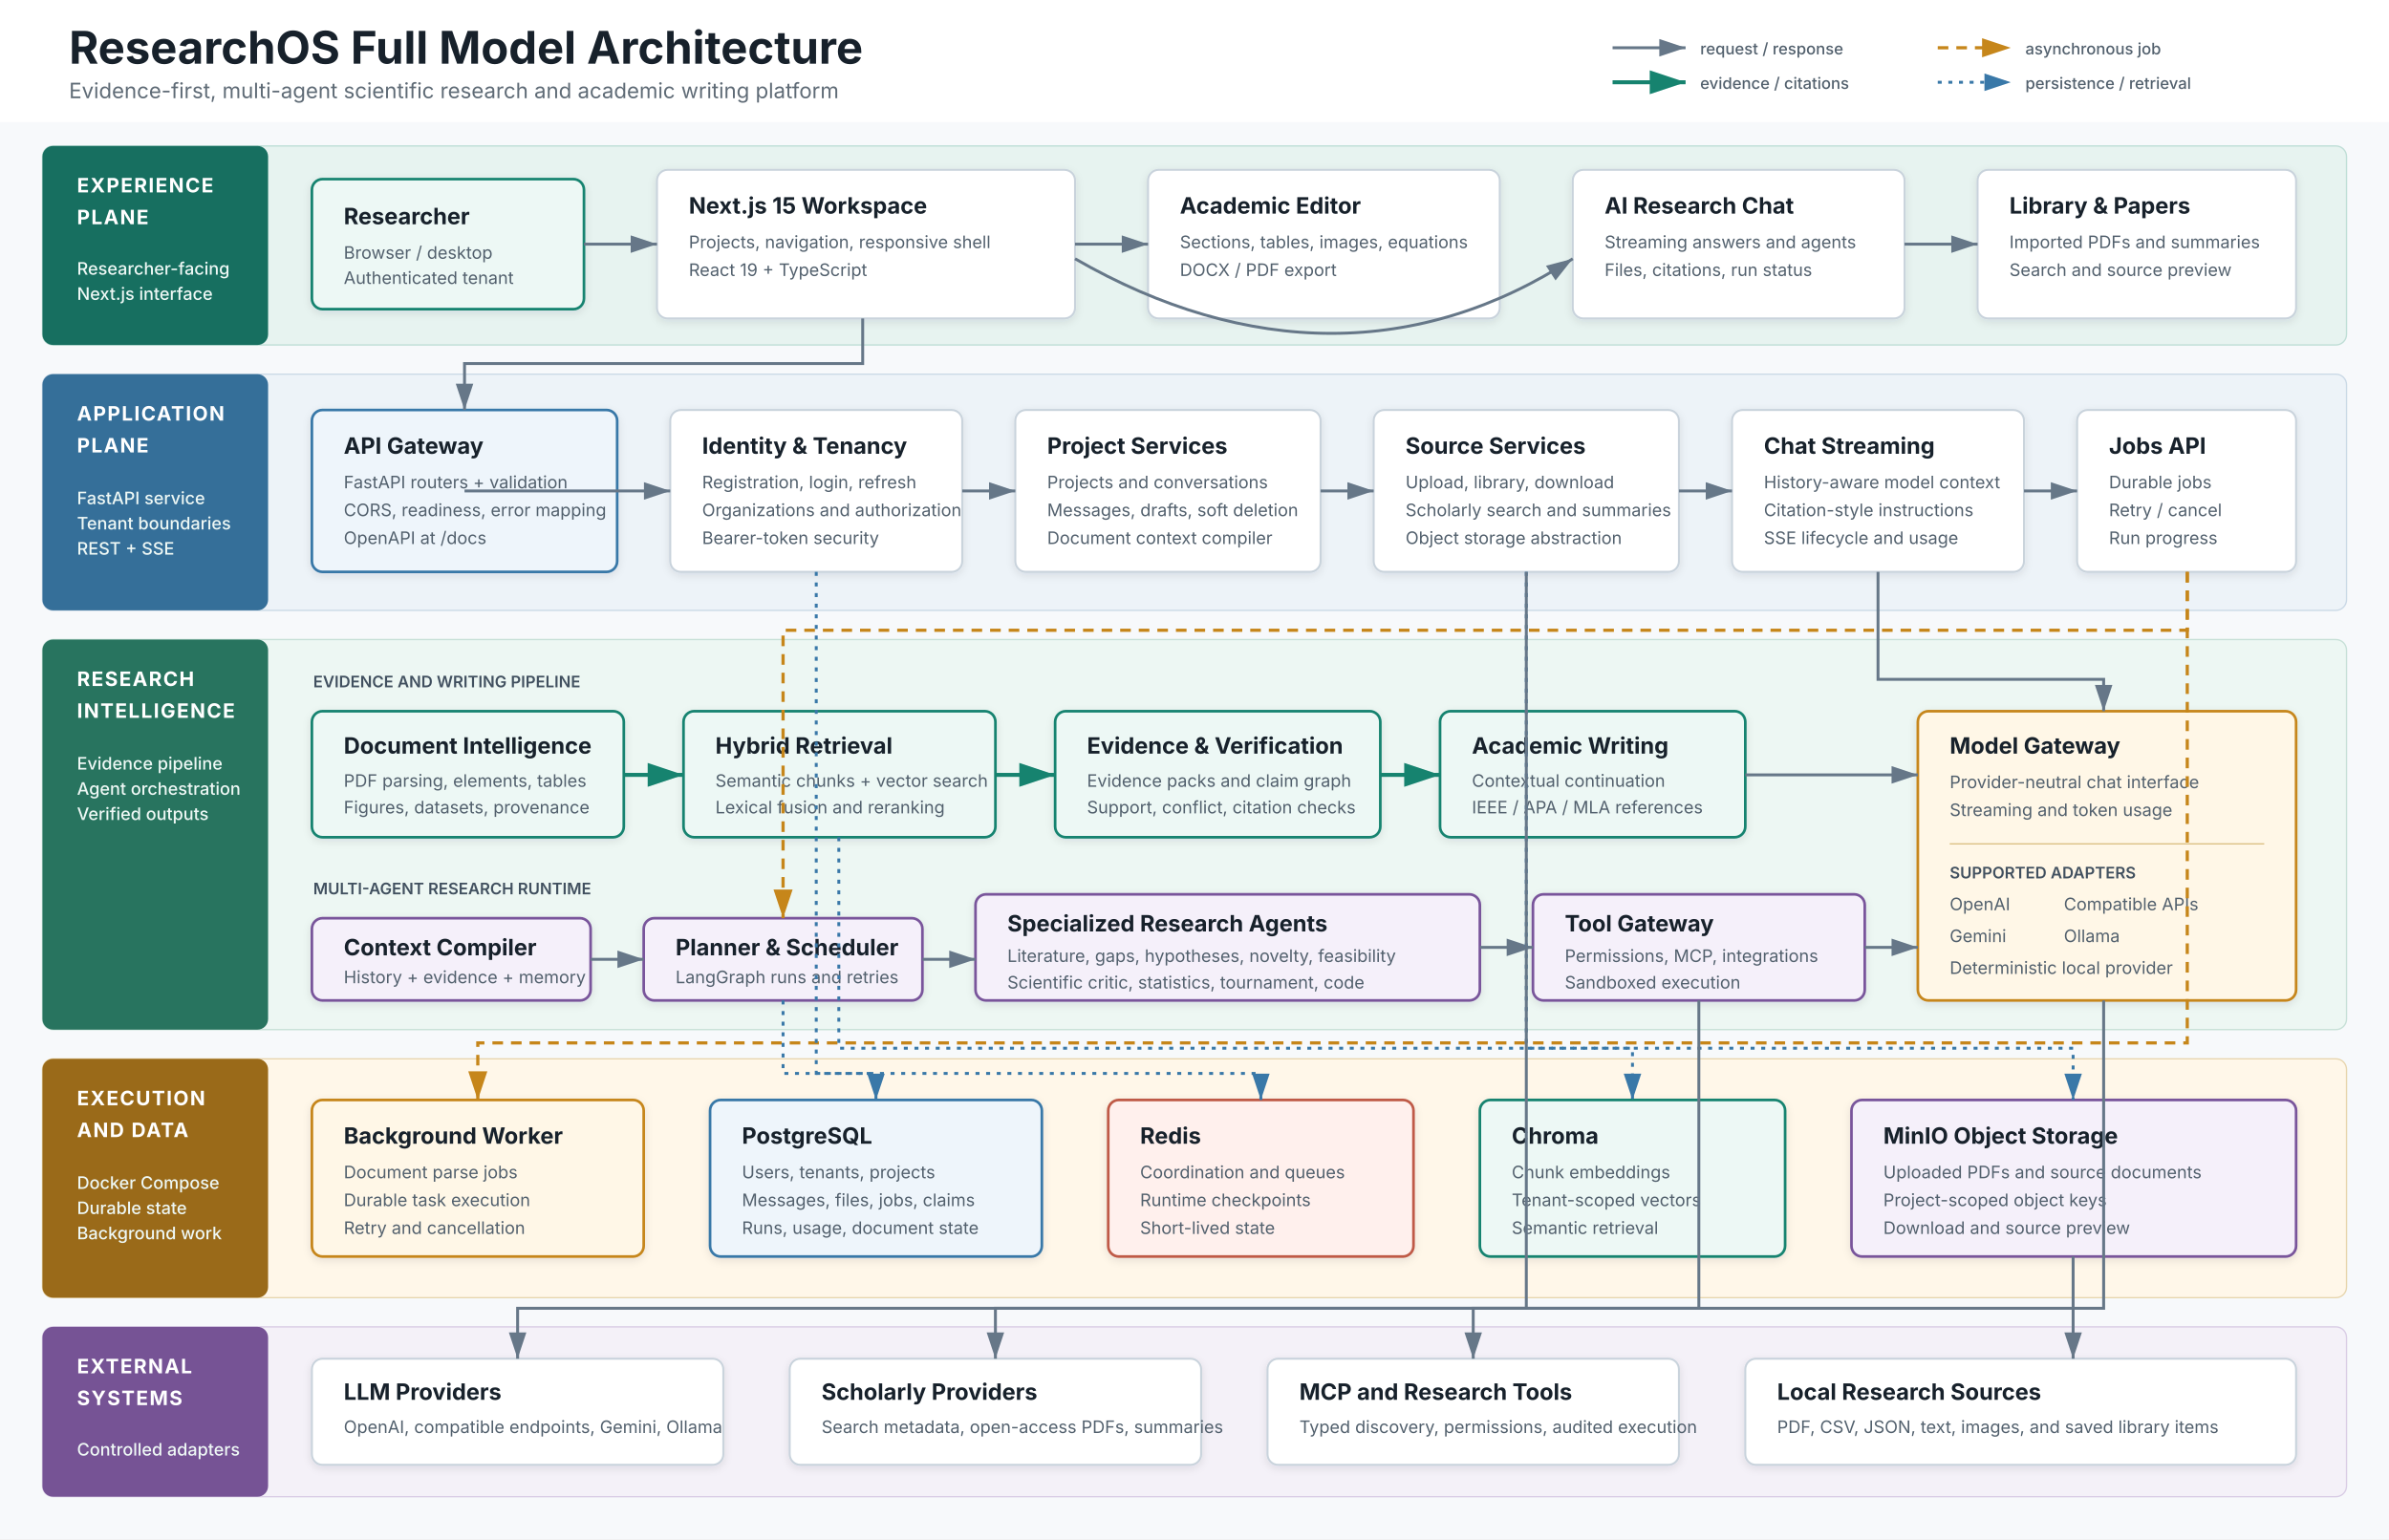
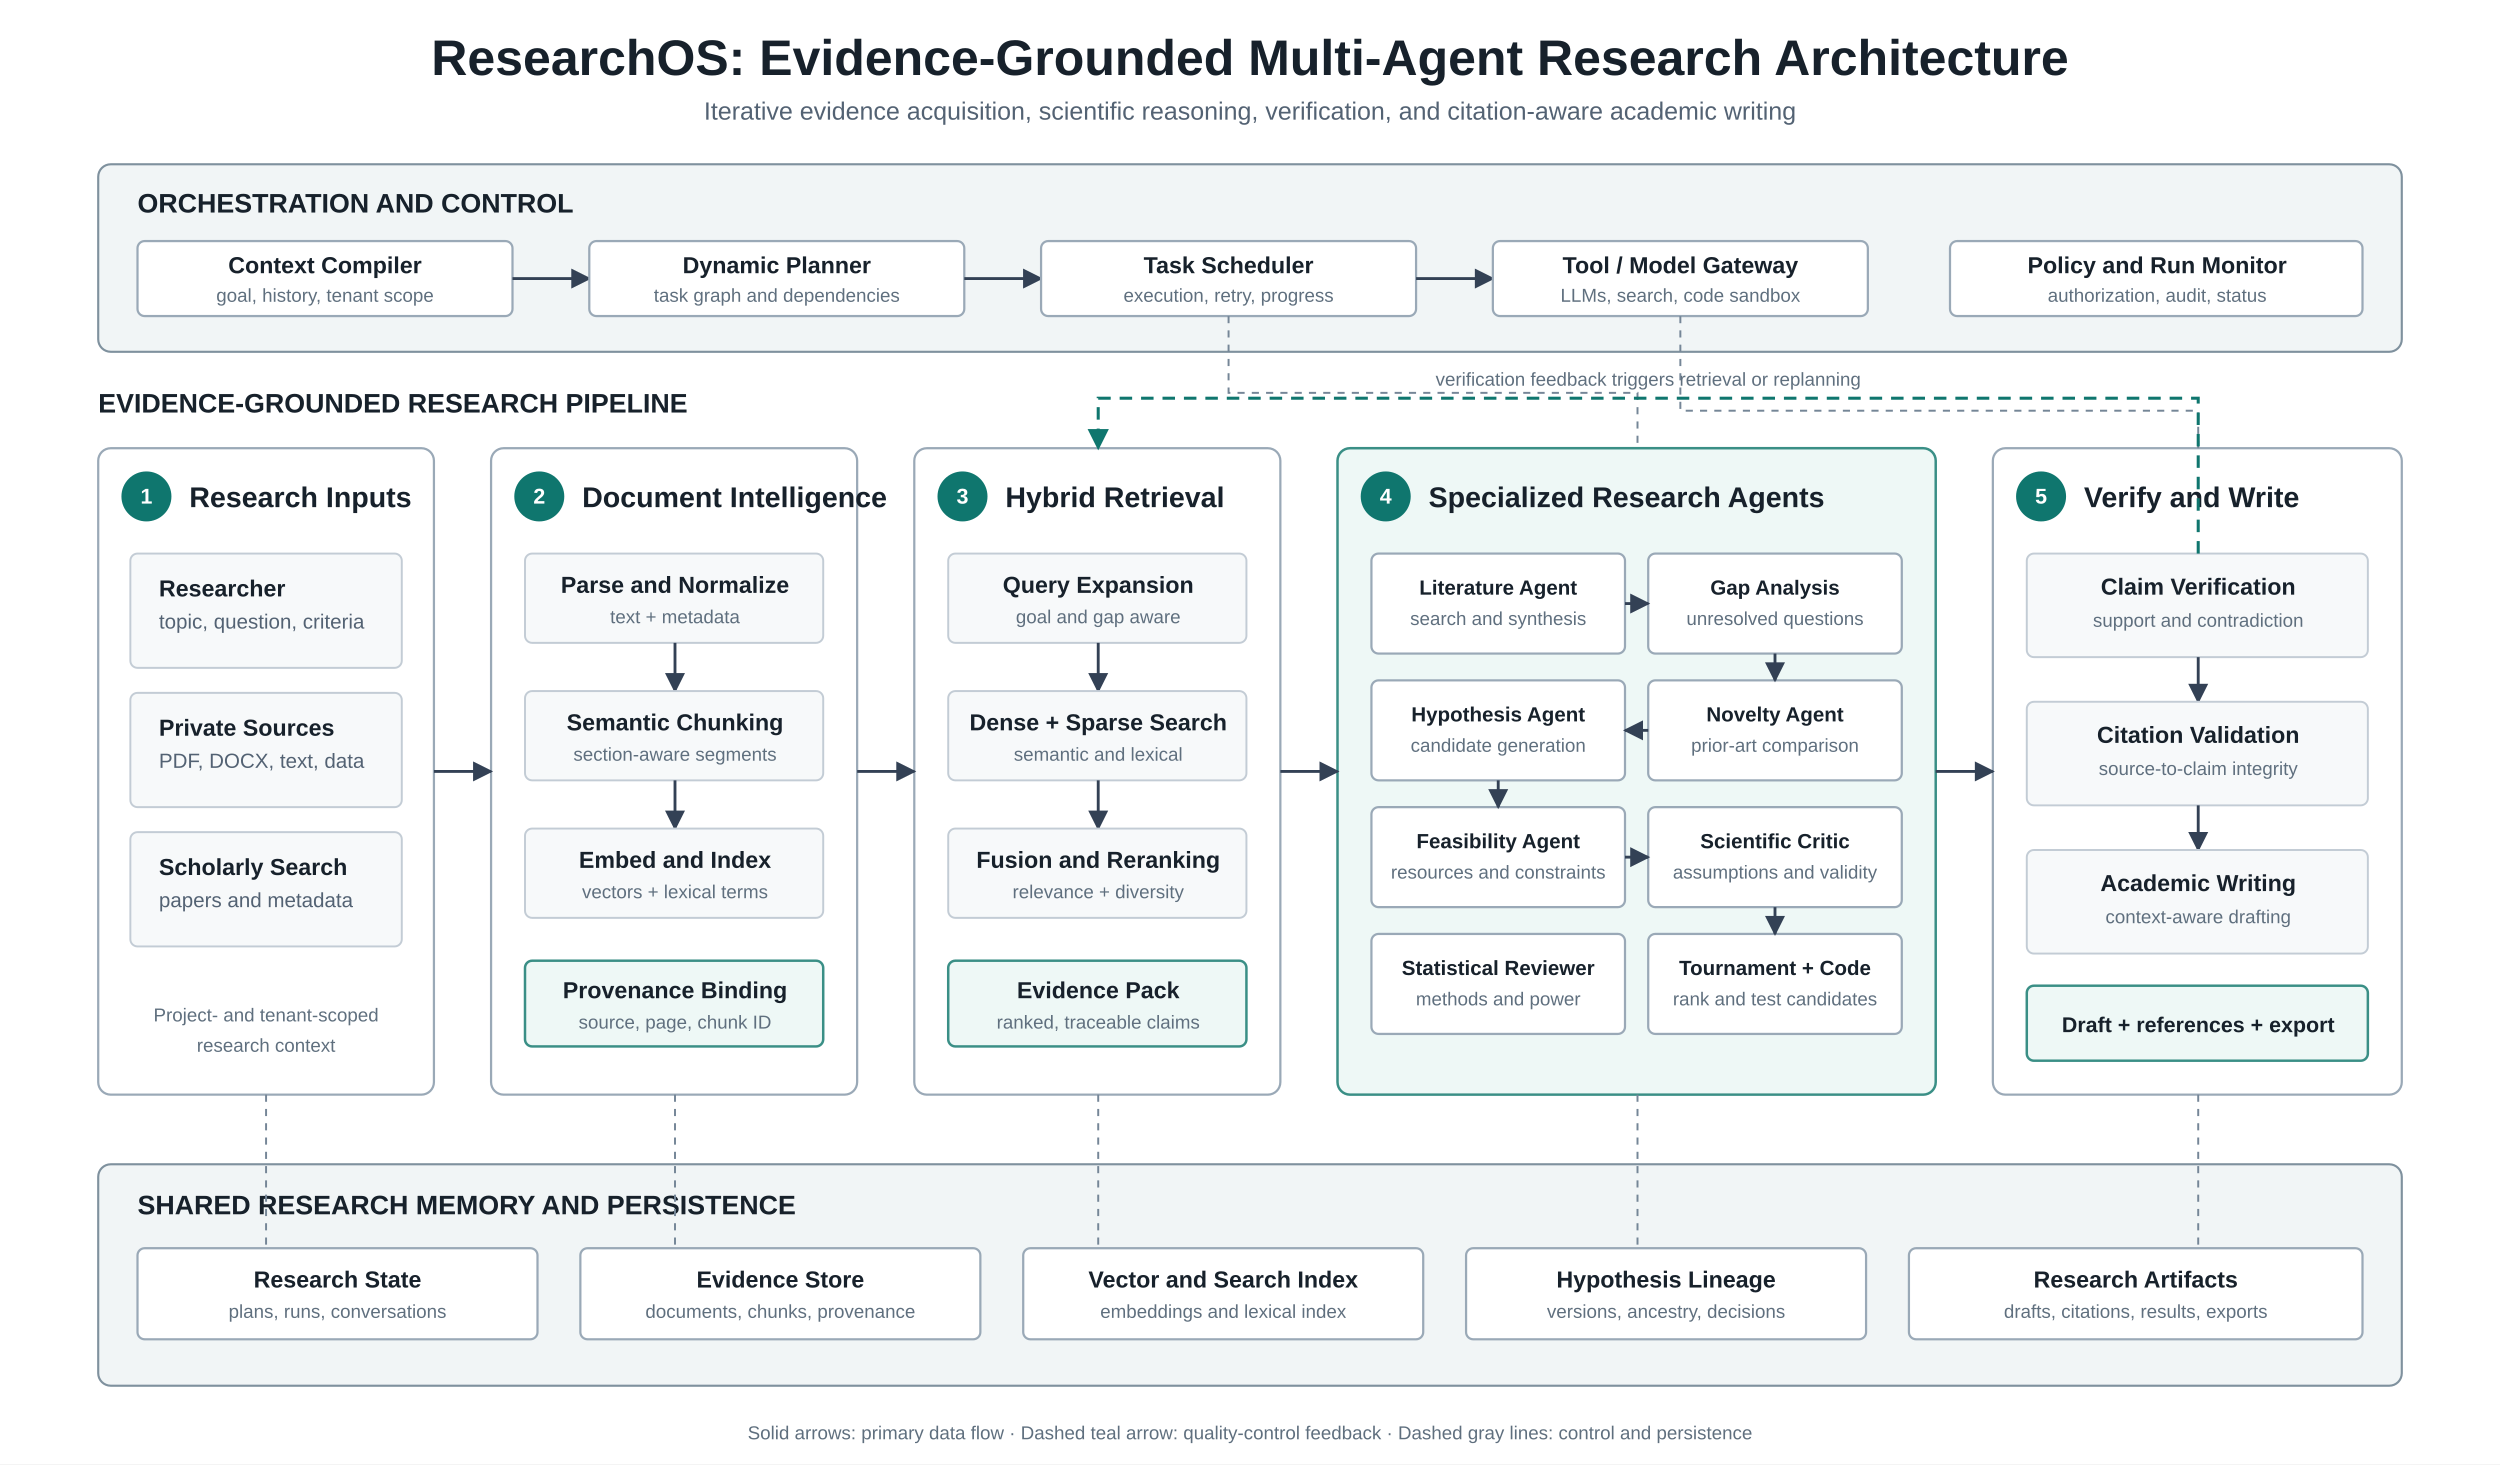
- <svg xmlns="http://www.w3.org/2000/svg" width="1800" height="1160" viewBox="0 0 1800 1160" role="img" aria-labelledby="title desc">
+ <svg xmlns="http://www.w3.org/2000/svg" width="1400" height="820" viewBox="0 0 1400 820" role="img" aria-labelledby="title desc">
  <defs>
+     <marker id="arrow" viewBox="0 0 10 10" refX="9" refY="5" markerWidth="7" markerHeight="7" orient="auto-start-reverse">
+       <path d="M0 0L10 5L0 10z" fill="#334155" />
+     </marker>
+     <marker id="arrow-teal" viewBox="0 0 10 10" refX="9" refY="5" markerWidth="7" markerHeight="7" orient="auto-start-reverse">
+       <path d="M0 0L10 5L0 10z" fill="#0f766e" />
+     </marker>
    <style>
-       .title { font: 700 34px Inter, "Segoe UI", Arial, sans-serif; fill: #17212b; }
-       .subtitle { font: 400 16px Inter, "Segoe UI", Arial, sans-serif; fill: #5f6b76; }
-       .band-title { font: 700 15px Inter, "Segoe UI", Arial, sans-serif; fill: #ffffff; letter-spacing: 1px; }
-       .band-copy { font: 500 13px Inter, "Segoe UI", Arial, sans-serif; fill: #eef8f5; }
-       .node-title { font: 700 17px Inter, "Segoe UI", Arial, sans-serif; fill: #17212b; }
-       .node-copy { font: 400 13px Inter, "Segoe UI", Arial, sans-serif; fill: #52606d; }
-       .node-small { font: 600 12px Inter, "Segoe UI", Arial, sans-serif; fill: #41505f; }
-       .legend { font: 500 12px Inter, "Segoe UI", Arial, sans-serif; fill: #52606d; }
-       .node { fill: #ffffff; stroke: #c9d3dc; stroke-width: 1.5; rx: 8; }
-       .node-teal { fill: #edf8f5; stroke: #16836f; stroke-width: 2; rx: 8; }
-       .node-blue { fill: #eef5fb; stroke: #3978a8; stroke-width: 2; rx: 8; }
-       .node-amber { fill: #fff7e7; stroke: #c6861a; stroke-width: 2; rx: 8; }
-       .node-coral { fill: #fff0ed; stroke: #bf5a47; stroke-width: 2; rx: 8; }
-       .node-violet { fill: #f5f0fa; stroke: #79559b; stroke-width: 2; rx: 8; }
-       .arrow { fill: none; stroke: #667788; stroke-width: 2.2; marker-end: url(#arrow); }
-       .evidence { fill: none; stroke: #16836f; stroke-width: 3; marker-end: url(#arrow-teal); }
-       .async { fill: none; stroke: #c6861a; stroke-width: 2.4; stroke-dasharray: 8 6; marker-end: url(#arrow-amber); }
-       .persist { fill: none; stroke: #3978a8; stroke-width: 2.2; stroke-dasharray: 3 5; marker-end: url(#arrow-blue); }
+       .title{font:700 28px Arial,Helvetica,sans-serif;fill:#17212b}.subtitle{font:400 14px Arial,Helvetica,sans-serif;fill:#536273}
+       .band-title{font:700 15px Arial,Helvetica,sans-serif;fill:#17212b}.stage-no{font:700 12px Arial,Helvetica,sans-serif;fill:#fff}
+       .stage-title{font:700 16px Arial,Helvetica,sans-serif;fill:#17212b}.node-title{font:700 13px Arial,Helvetica,sans-serif;fill:#17212b}
+       .node-copy{font:400 11.5px Arial,Helvetica,sans-serif;fill:#536273}.tiny{font:400 10.5px Arial,Helvetica,sans-serif;fill:#5f6f7e}
+       .agent{font:600 11.5px Arial,Helvetica,sans-serif;fill:#17212b}.output{font:600 12px Arial,Helvetica,sans-serif;fill:#17212b}
+       .box{fill:#fff;stroke:#9aa9b7;stroke-width:1.25}.soft{fill:#f7f9fa;stroke:#c3ccd5;stroke-width:1.1}
+       .teal{fill:#eef8f6;stroke:#3a8f86;stroke-width:1.4}.control{fill:#f1f5f6;stroke:#7f919e;stroke-width:1.2}
+       .arrow{fill:none;stroke:#334155;stroke-width:1.6;marker-end:url(#arrow)}.feedback{fill:none;stroke:#0f766e;stroke-width:1.7;stroke-dasharray:7 5;marker-end:url(#arrow-teal)}
+       .memory-link{fill:none;stroke:#758697;stroke-width:1.1;stroke-dasharray:4 4}
    </style>
-     <marker id="arrow" markerWidth="10" markerHeight="10" refX="9" refY="3" orient="auto" markerUnits="strokeWidth">
-       <path d="M0,0 L0,6 L9,3 z" fill="#667788" />
-     </marker>
-     <marker id="arrow-teal" markerWidth="10" markerHeight="10" refX="9" refY="3" orient="auto" markerUnits="strokeWidth">
-       <path d="M0,0 L0,6 L9,3 z" fill="#16836f" />
-     </marker>
-     <marker id="arrow-amber" markerWidth="10" markerHeight="10" refX="9" refY="3" orient="auto" markerUnits="strokeWidth">
-       <path d="M0,0 L0,6 L9,3 z" fill="#c6861a" />
-     </marker>
-     <marker id="arrow-blue" markerWidth="10" markerHeight="10" refX="9" refY="3" orient="auto" markerUnits="strokeWidth">
-       <path d="M0,0 L0,6 L9,3 z" fill="#3978a8" />
-     </marker>
-     <filter id="shadow" x="-10%" y="-10%" width="120%" height="130%">
-       <feDropShadow dx="0" dy="2" stdDeviation="3" flood-color="#17212b" flood-opacity="0.10" />
-     </filter>
  </defs>
-   <rect width="1800" height="1160" fill="#f7f9fb" />
-   <rect x="0" y="0" width="1800" height="92" fill="#ffffff" />
-   <text x="52" y="48" class="title">ResearchOS Full Model Architecture</text>
-   <text x="52" y="74" class="subtitle">Evidence-first, multi-agent scientific research and academic writing platform</text>
-   <g transform="translate(1215 28)">
-     <line x1="0" y1="8" x2="55" y2="8" class="arrow" />
-     <text x="66" y="13" class="legend">request / response</text>
-     <line x1="0" y1="34" x2="55" y2="34" class="evidence" />
-     <text x="66" y="39" class="legend">evidence / citations</text>
-     <line x1="245" y1="8" x2="300" y2="8" class="async" />
-     <text x="311" y="13" class="legend">asynchronous job</text>
-     <line x1="245" y1="34" x2="300" y2="34" class="persist" />
-     <text x="311" y="39" class="legend">persistence / retrieval</text>
-   </g>
-   <rect x="32" y="110" width="1736" height="150" fill="#e7f3f0" stroke="#bfded6" rx="8" />
-   <rect x="32" y="110" width="170" height="150" fill="#176f60" rx="8" />
-   <text x="58" y="145" class="band-title">EXPERIENCE</text>
-   <text x="58" y="169" class="band-title">PLANE</text>
-   <text x="58" y="207" class="band-copy">Researcher-facing</text>
-   <text x="58" y="226" class="band-copy">Next.js interface</text>
-   <g filter="url(#shadow)">
-     <rect x="235" y="135" width="205" height="98" class="node-teal" />
-   </g>
-   <text x="259" y="169" class="node-title">Researcher</text>
-   <text x="259" y="195" class="node-copy">Browser / desktop</text>
-   <text x="259" y="214" class="node-copy">Authenticated tenant</text>
-   <g filter="url(#shadow)">
-     <rect x="495" y="128" width="315" height="112" class="node" />
-   </g>
-   <text x="519" y="161" class="node-title">Next.js 15 Workspace</text>
-   <text x="519" y="187" class="node-copy">Projects, navigation, responsive shell</text>
-   <text x="519" y="208" class="node-copy">React 19 + TypeScript</text>
-   <g filter="url(#shadow)">
-     <rect x="865" y="128" width="265" height="112" class="node" />
-   </g>
-   <text x="889" y="161" class="node-title">Academic Editor</text>
-   <text x="889" y="187" class="node-copy">Sections, tables, images, equations</text>
-   <text x="889" y="208" class="node-copy">DOCX / PDF export</text>
-   <g filter="url(#shadow)">
-     <rect x="1185" y="128" width="250" height="112" class="node" />
-   </g>
-   <text x="1209" y="161" class="node-title">AI Research Chat</text>
-   <text x="1209" y="187" class="node-copy">Streaming answers and agents</text>
-   <text x="1209" y="208" class="node-copy">Files, citations, run status</text>
-   <g filter="url(#shadow)">
-     <rect x="1490" y="128" width="240" height="112" class="node" />
-   </g>
-   <text x="1514" y="161" class="node-title">Library &amp; Papers</text>
-   <text x="1514" y="187" class="node-copy">Imported PDFs and summaries</text>
-   <text x="1514" y="208" class="node-copy">Search and source preview</text>
-   <path d="M440 184 H495" class="arrow" />
-   <path d="M810 184 H865" class="arrow" />
-   <path d="M810 195 C940 270 1070 270 1185 195" class="arrow" />
-   <path d="M1435 184 H1490" class="arrow" />
-   <rect x="32" y="282" width="1736" height="178" fill="#edf3f8" stroke="#cad9e6" rx="8" />
-   <rect x="32" y="282" width="170" height="178" fill="#356f99" rx="8" />
-   <text x="58" y="317" class="band-title">APPLICATION</text>
-   <text x="58" y="341" class="band-title">PLANE</text>
-   <text x="58" y="380" class="band-copy">FastAPI service</text>
-   <text x="58" y="399" class="band-copy">Tenant boundaries</text>
-   <text x="58" y="418" class="band-copy">REST + SSE</text>
-   <g filter="url(#shadow)">
-     <rect x="235" y="309" width="230" height="122" class="node-blue" />
-   </g>
-   <text x="259" y="342" class="node-title">API Gateway</text>
-   <text x="259" y="368" class="node-copy">FastAPI routers + validation</text>
-   <text x="259" y="389" class="node-copy">CORS, readiness, error mapping</text>
-   <text x="259" y="410" class="node-copy">OpenAPI at /docs</text>
-   <g filter="url(#shadow)">
-     <rect x="505" y="309" width="220" height="122" class="node" />
-   </g>
-   <text x="529" y="342" class="node-title">Identity &amp; Tenancy</text>
-   <text x="529" y="368" class="node-copy">Registration, login, refresh</text>
-   <text x="529" y="389" class="node-copy">Organizations and authorization</text>
-   <text x="529" y="410" class="node-copy">Bearer-token security</text>
-   <g filter="url(#shadow)">
-     <rect x="765" y="309" width="230" height="122" class="node" />
-   </g>
-   <text x="789" y="342" class="node-title">Project Services</text>
-   <text x="789" y="368" class="node-copy">Projects and conversations</text>
-   <text x="789" y="389" class="node-copy">Messages, drafts, soft deletion</text>
-   <text x="789" y="410" class="node-copy">Document context compiler</text>
-   <g filter="url(#shadow)">
-     <rect x="1035" y="309" width="230" height="122" class="node" />
-   </g>
-   <text x="1059" y="342" class="node-title">Source Services</text>
-   <text x="1059" y="368" class="node-copy">Upload, library, download</text>
-   <text x="1059" y="389" class="node-copy">Scholarly search and summaries</text>
-   <text x="1059" y="410" class="node-copy">Object storage abstraction</text>
-   <g filter="url(#shadow)">
-     <rect x="1305" y="309" width="220" height="122" class="node" />
-   </g>
-   <text x="1329" y="342" class="node-title">Chat Streaming</text>
-   <text x="1329" y="368" class="node-copy">History-aware model context</text>
-   <text x="1329" y="389" class="node-copy">Citation-style instructions</text>
-   <text x="1329" y="410" class="node-copy">SSE lifecycle and usage</text>
-   <g filter="url(#shadow)">
-     <rect x="1565" y="309" width="165" height="122" class="node" />
-   </g>
-   <text x="1589" y="342" class="node-title">Jobs API</text>
-   <text x="1589" y="368" class="node-copy">Durable jobs</text>
-   <text x="1589" y="389" class="node-copy">Retry / cancel</text>
-   <text x="1589" y="410" class="node-copy">Run progress</text>
-   <path d="M650 240 V274 H350 V309" class="arrow" />
-   <path d="M350 370 H505" class="arrow" />
-   <path d="M725 370 H765" class="arrow" />
-   <path d="M995 370 H1035" class="arrow" />
-   <path d="M1265 370 H1305" class="arrow" />
-   <path d="M1525 370 H1565" class="arrow" />
-   <rect x="32" y="482" width="1736" height="294" fill="#edf7f3" stroke="#c7e0d7" rx="8" />
-   <rect x="32" y="482" width="170" height="294" fill="#28745f" rx="8" />
-   <text x="58" y="517" class="band-title">RESEARCH</text>
-   <text x="58" y="541" class="band-title">INTELLIGENCE</text>
-   <text x="58" y="580" class="band-copy">Evidence pipeline</text>
-   <text x="58" y="599" class="band-copy">Agent orchestration</text>
-   <text x="58" y="618" class="band-copy">Verified outputs</text>
-   <text x="236" y="518" class="node-small">EVIDENCE AND WRITING PIPELINE</text>
-   <g filter="url(#shadow)">
-     <rect x="235" y="536" width="235" height="95" class="node-teal" />
-   </g>
-   <text x="259" y="568" class="node-title">Document Intelligence</text>
-   <text x="259" y="593" class="node-copy">PDF parsing, elements, tables</text>
-   <text x="259" y="613" class="node-copy">Figures, datasets, provenance</text>
-   <g filter="url(#shadow)">
-     <rect x="515" y="536" width="235" height="95" class="node-teal" />
-   </g>
-   <text x="539" y="568" class="node-title">Hybrid Retrieval</text>
-   <text x="539" y="593" class="node-copy">Semantic chunks + vector search</text>
-   <text x="539" y="613" class="node-copy">Lexical fusion and reranking</text>
-   <g filter="url(#shadow)">
-     <rect x="795" y="536" width="245" height="95" class="node-teal" />
-   </g>
-   <text x="819" y="568" class="node-title">Evidence &amp; Verification</text>
-   <text x="819" y="593" class="node-copy">Evidence packs and claim graph</text>
-   <text x="819" y="613" class="node-copy">Support, conflict, citation checks</text>
-   <g filter="url(#shadow)">
-     <rect x="1085" y="536" width="230" height="95" class="node-teal" />
-   </g>
-   <text x="1109" y="568" class="node-title">Academic Writing</text>
-   <text x="1109" y="593" class="node-copy">Contextual continuation</text>
-   <text x="1109" y="613" class="node-copy">IEEE / APA / MLA references</text>
-   <path d="M470 584 H515" class="evidence" />
-   <path d="M750 584 H795" class="evidence" />
-   <path d="M1040 584 H1085" class="evidence" />
-   <text x="236" y="674" class="node-small">MULTI-AGENT RESEARCH RUNTIME</text>
-   <g filter="url(#shadow)">
-     <rect x="235" y="692" width="210" height="62" class="node-violet" />
-   </g>
-   <text x="259" y="720" class="node-title">Context Compiler</text>
-   <text x="259" y="741" class="node-copy">History + evidence + memory</text>
-   <g filter="url(#shadow)">
-     <rect x="485" y="692" width="210" height="62" class="node-violet" />
-   </g>
-   <text x="509" y="720" class="node-title">Planner &amp; Scheduler</text>
-   <text x="509" y="741" class="node-copy">LangGraph runs and retries</text>
-   <g filter="url(#shadow)">
-     <rect x="735" y="674" width="380" height="80" class="node-violet" />
-   </g>
-   <text x="759" y="702" class="node-title">Specialized Research Agents</text>
-   <text x="759" y="725" class="node-copy">Literature, gaps, hypotheses, novelty, feasibility</text>
-   <text x="759" y="745" class="node-copy">Scientific critic, statistics, tournament, code</text>
-   <g filter="url(#shadow)">
-     <rect x="1155" y="674" width="250" height="80" class="node-violet" />
-   </g>
-   <text x="1179" y="702" class="node-title">Tool Gateway</text>
-   <text x="1179" y="725" class="node-copy">Permissions, MCP, integrations</text>
-   <text x="1179" y="745" class="node-copy">Sandboxed execution</text>
-   <g filter="url(#shadow)">
-     <rect x="1445" y="536" width="285" height="218" class="node-amber" />
-   </g>
-   <text x="1469" y="568" class="node-title">Model Gateway</text>
-   <text x="1469" y="594" class="node-copy">Provider-neutral chat interface</text>
-   <text x="1469" y="615" class="node-copy">Streaming and token usage</text>
-   <line x1="1469" y1="636" x2="1706" y2="636" stroke="#dcc184" />
-   <text x="1469" y="662" class="node-small">SUPPORTED ADAPTERS</text>
-   <text x="1469" y="686" class="node-copy">OpenAI</text>
-   <text x="1555" y="686" class="node-copy">Compatible APIs</text>
-   <text x="1469" y="710" class="node-copy">Gemini</text>
-   <text x="1555" y="710" class="node-copy">Ollama</text>
-   <text x="1469" y="734" class="node-copy">Deterministic local provider</text>
-   <path d="M445 723 H485" class="arrow" />
-   <path d="M695 723 H735" class="arrow" />
-   <path d="M1115 714 H1155" class="arrow" />
-   <path d="M1405 714 H1445" class="arrow" />
-   <path d="M1315 584 H1445" class="arrow" />
-   <path d="M1415 431 V512 H1585 V536" class="arrow" />
-   <path d="M1648 431 V475 H590 V692" class="async" />
-   <rect x="32" y="798" width="1736" height="180" fill="#fff7e9" stroke="#e7d5ad" rx="8" />
-   <rect x="32" y="798" width="170" height="180" fill="#9a6a19" rx="8" />
-   <text x="58" y="833" class="band-title">EXECUTION</text>
-   <text x="58" y="857" class="band-title">AND DATA</text>
-   <text x="58" y="896" class="band-copy">Docker Compose</text>
-   <text x="58" y="915" class="band-copy">Durable state</text>
-   <text x="58" y="934" class="band-copy">Background work</text>
-   <g filter="url(#shadow)">
-     <rect x="235" y="829" width="250" height="118" class="node-amber" />
-   </g>
-   <text x="259" y="862" class="node-title">Background Worker</text>
-   <text x="259" y="888" class="node-copy">Document parse jobs</text>
-   <text x="259" y="909" class="node-copy">Durable task execution</text>
-   <text x="259" y="930" class="node-copy">Retry and cancellation</text>
-   <g filter="url(#shadow)">
-     <rect x="535" y="829" width="250" height="118" class="node-blue" />
-   </g>
-   <text x="559" y="862" class="node-title">PostgreSQL</text>
-   <text x="559" y="888" class="node-copy">Users, tenants, projects</text>
-   <text x="559" y="909" class="node-copy">Messages, files, jobs, claims</text>
-   <text x="559" y="930" class="node-copy">Runs, usage, document state</text>
-   <g filter="url(#shadow)">
-     <rect x="835" y="829" width="230" height="118" class="node-coral" />
-   </g>
-   <text x="859" y="862" class="node-title">Redis</text>
-   <text x="859" y="888" class="node-copy">Coordination and queues</text>
-   <text x="859" y="909" class="node-copy">Runtime checkpoints</text>
-   <text x="859" y="930" class="node-copy">Short-lived state</text>
-   <g filter="url(#shadow)">
-     <rect x="1115" y="829" width="230" height="118" class="node-teal" />
-   </g>
-   <text x="1139" y="862" class="node-title">Chroma</text>
-   <text x="1139" y="888" class="node-copy">Chunk embeddings</text>
-   <text x="1139" y="909" class="node-copy">Tenant-scoped vectors</text>
-   <text x="1139" y="930" class="node-copy">Semantic retrieval</text>
-   <g filter="url(#shadow)">
-     <rect x="1395" y="829" width="335" height="118" class="node-violet" />
-   </g>
-   <text x="1419" y="862" class="node-title">MinIO Object Storage</text>
-   <text x="1419" y="888" class="node-copy">Uploaded PDFs and source documents</text>
-   <text x="1419" y="909" class="node-copy">Project-scoped object keys</text>
-   <text x="1419" y="930" class="node-copy">Download and source preview</text>
-   <path d="M1648 431 V786 H360 V829" class="async" />
-   <path d="M615 431 V809 H660 V829" class="persist" />
-   <path d="M590 754 V809 H950 V829" class="persist" />
-   <path d="M632 631 V790 H1230 V829" class="persist" />
-   <path d="M1150 431 V790 H1562 V829" class="persist" />
-   <rect x="32" y="1000" width="1736" height="128" fill="#f4f1f8" stroke="#d9cde5" rx="8" />
-   <rect x="32" y="1000" width="170" height="128" fill="#765395" rx="8" />
-   <text x="58" y="1035" class="band-title">EXTERNAL</text>
-   <text x="58" y="1059" class="band-title">SYSTEMS</text>
-   <text x="58" y="1097" class="band-copy">Controlled adapters</text>
-   <g filter="url(#shadow)">
-     <rect x="235" y="1024" width="310" height="80" class="node" />
-   </g>
-   <text x="259" y="1055" class="node-title">LLM Providers</text>
-   <text x="259" y="1080" class="node-copy">OpenAI, compatible endpoints, Gemini, Ollama</text>
-   <g filter="url(#shadow)">
-     <rect x="595" y="1024" width="310" height="80" class="node" />
-   </g>
-   <text x="619" y="1055" class="node-title">Scholarly Providers</text>
-   <text x="619" y="1080" class="node-copy">Search metadata, open-access PDFs, summaries</text>
-   <g filter="url(#shadow)">
-     <rect x="955" y="1024" width="310" height="80" class="node" />
-   </g>
-   <text x="979" y="1055" class="node-title">MCP and Research Tools</text>
-   <text x="979" y="1080" class="node-copy">Typed discovery, permissions, audited execution</text>
-   <g filter="url(#shadow)">
-     <rect x="1315" y="1024" width="415" height="80" class="node" />
-   </g>
-   <text x="1339" y="1055" class="node-title">Local Research Sources</text>
-   <text x="1339" y="1080" class="node-copy">PDF, CSV, JSON, text, images, and saved library items</text>
-   <path d="M1585 754 V986 H390 V1024" class="arrow" />
-   <path d="M1150 431 V986 H750 V1024" class="arrow" />
-   <path d="M1280 754 V986 H1110 V1024" class="arrow" />
-   <path d="M1562 947 V1024" class="arrow" />
+   <rect width="1400" height="820" fill="#fff" />
+   <text x="700" y="42" text-anchor="middle" class="title">ResearchOS: Evidence-Grounded Multi-Agent Research Architecture</text>
+   <text x="700" y="67" text-anchor="middle" class="subtitle">Iterative evidence acquisition, scientific reasoning, verification, and citation-aware academic writing</text>
+   <rect x="55" y="92" width="1290" height="105" rx="7" class="control" />
+   <text x="77" y="119" class="band-title">ORCHESTRATION AND CONTROL</text>
+   <rect x="77" y="135" width="210" height="42" rx="4" class="box" />
+   <text x="182" y="153" text-anchor="middle" class="node-title">Context Compiler</text>
+   <text x="182" y="169" text-anchor="middle" class="tiny">goal, history, tenant scope</text>
+   <path d="M287 156H330" class="arrow" />
+   <rect x="330" y="135" width="210" height="42" rx="4" class="box" />
+   <text x="435" y="153" text-anchor="middle" class="node-title">Dynamic Planner</text>
+   <text x="435" y="169" text-anchor="middle" class="tiny">task graph and dependencies</text>
+   <path d="M540 156H583" class="arrow" />
+   <rect x="583" y="135" width="210" height="42" rx="4" class="box" />
+   <text x="688" y="153" text-anchor="middle" class="node-title">Task Scheduler</text>
+   <text x="688" y="169" text-anchor="middle" class="tiny">execution, retry, progress</text>
+   <path d="M793 156H836" class="arrow" />
+   <rect x="836" y="135" width="210" height="42" rx="4" class="box" />
+   <text x="941" y="153" text-anchor="middle" class="node-title">Tool / Model Gateway</text>
+   <text x="941" y="169" text-anchor="middle" class="tiny">LLMs, search, code sandbox</text>
+   <rect x="1092" y="135" width="231" height="42" rx="4" class="box" />
+   <text x="1208" y="153" text-anchor="middle" class="node-title">Policy and Run Monitor</text>
+   <text x="1208" y="169" text-anchor="middle" class="tiny">authorization, audit, status</text>
+   <text x="55" y="231" class="band-title">EVIDENCE-GROUNDED RESEARCH PIPELINE</text>
+   <rect x="55" y="251" width="188" height="362" rx="7" class="box" />
+   <circle cx="82" cy="278" r="14" fill="#0f766e" />
+   <text x="82" y="282" text-anchor="middle" class="stage-no">1</text>
+   <text x="106" y="284" class="stage-title">Research Inputs</text>
+   <rect x="73" y="310" width="152" height="64" rx="4" class="soft" />
+   <text x="89" y="334" class="node-title">Researcher</text>
+   <text x="89" y="352" class="node-copy">topic, question, criteria</text>
+   <rect x="73" y="388" width="152" height="64" rx="4" class="soft" />
+   <text x="89" y="412" class="node-title">Private Sources</text>
+   <text x="89" y="430" class="node-copy">PDF, DOCX, text, data</text>
+   <rect x="73" y="466" width="152" height="64" rx="4" class="soft" />
+   <text x="89" y="490" class="node-title">Scholarly Search</text>
+   <text x="89" y="508" class="node-copy">papers and metadata</text>
+   <text x="149" y="572" text-anchor="middle" class="tiny">Project- and tenant-scoped</text>
+   <text x="149" y="589" text-anchor="middle" class="tiny">research context</text>
+   <rect x="275" y="251" width="205" height="362" rx="7" class="box" />
+   <circle cx="302" cy="278" r="14" fill="#0f766e" />
+   <text x="302" y="282" text-anchor="middle" class="stage-no">2</text>
+   <text x="326" y="284" class="stage-title">Document Intelligence</text>
+   <rect x="294" y="310" width="167" height="50" rx="4" class="soft" />
+   <text x="378" y="332" text-anchor="middle" class="node-title">Parse and Normalize</text>
+   <text x="378" y="349" text-anchor="middle" class="tiny">text + metadata</text>
+   <path d="M378 360V387" class="arrow" />
+   <rect x="294" y="387" width="167" height="50" rx="4" class="soft" />
+   <text x="378" y="409" text-anchor="middle" class="node-title">Semantic Chunking</text>
+   <text x="378" y="426" text-anchor="middle" class="tiny">section-aware segments</text>
+   <path d="M378 437V464" class="arrow" />
+   <rect x="294" y="464" width="167" height="50" rx="4" class="soft" />
+   <text x="378" y="486" text-anchor="middle" class="node-title">Embed and Index</text>
+   <text x="378" y="503" text-anchor="middle" class="tiny">vectors + lexical terms</text>
+   <rect x="294" y="538" width="167" height="48" rx="4" class="teal" />
+   <text x="378" y="559" text-anchor="middle" class="node-title">Provenance Binding</text>
+   <text x="378" y="576" text-anchor="middle" class="tiny">source, page, chunk ID</text>
+   <rect x="512" y="251" width="205" height="362" rx="7" class="box" />
+   <circle cx="539" cy="278" r="14" fill="#0f766e" />
+   <text x="539" y="282" text-anchor="middle" class="stage-no">3</text>
+   <text x="563" y="284" class="stage-title">Hybrid Retrieval</text>
+   <rect x="531" y="310" width="167" height="50" rx="4" class="soft" />
+   <text x="615" y="332" text-anchor="middle" class="node-title">Query Expansion</text>
+   <text x="615" y="349" text-anchor="middle" class="tiny">goal and gap aware</text>
+   <path d="M615 360V387" class="arrow" />
+   <rect x="531" y="387" width="167" height="50" rx="4" class="soft" />
+   <text x="615" y="409" text-anchor="middle" class="node-title">Dense + Sparse Search</text>
+   <text x="615" y="426" text-anchor="middle" class="tiny">semantic and lexical</text>
+   <path d="M615 437V464" class="arrow" />
+   <rect x="531" y="464" width="167" height="50" rx="4" class="soft" />
+   <text x="615" y="486" text-anchor="middle" class="node-title">Fusion and Reranking</text>
+   <text x="615" y="503" text-anchor="middle" class="tiny">relevance + diversity</text>
+   <rect x="531" y="538" width="167" height="48" rx="4" class="teal" />
+   <text x="615" y="559" text-anchor="middle" class="node-title">Evidence Pack</text>
+   <text x="615" y="576" text-anchor="middle" class="tiny">ranked, traceable claims</text>
+   <rect x="749" y="251" width="335" height="362" rx="7" class="teal" />
+   <circle cx="776" cy="278" r="14" fill="#0f766e" />
+   <text x="776" y="282" text-anchor="middle" class="stage-no">4</text>
+   <text x="800" y="284" class="stage-title">Specialized Research Agents</text>
+   <rect x="768" y="310" width="142" height="56" rx="4" class="box" />
+   <text x="839" y="333" text-anchor="middle" class="agent">Literature Agent</text>
+   <text x="839" y="350" text-anchor="middle" class="tiny">search and synthesis</text>
+   <rect x="923" y="310" width="142" height="56" rx="4" class="box" />
+   <text x="994" y="333" text-anchor="middle" class="agent">Gap Analysis</text>
+   <text x="994" y="350" text-anchor="middle" class="tiny">unresolved questions</text>
+   <rect x="768" y="381" width="142" height="56" rx="4" class="box" />
+   <text x="839" y="404" text-anchor="middle" class="agent">Hypothesis Agent</text>
+   <text x="839" y="421" text-anchor="middle" class="tiny">candidate generation</text>
+   <rect x="923" y="381" width="142" height="56" rx="4" class="box" />
+   <text x="994" y="404" text-anchor="middle" class="agent">Novelty Agent</text>
+   <text x="994" y="421" text-anchor="middle" class="tiny">prior-art comparison</text>
+   <rect x="768" y="452" width="142" height="56" rx="4" class="box" />
+   <text x="839" y="475" text-anchor="middle" class="agent">Feasibility Agent</text>
+   <text x="839" y="492" text-anchor="middle" class="tiny">resources and constraints</text>
+   <rect x="923" y="452" width="142" height="56" rx="4" class="box" />
+   <text x="994" y="475" text-anchor="middle" class="agent">Scientific Critic</text>
+   <text x="994" y="492" text-anchor="middle" class="tiny">assumptions and validity</text>
+   <rect x="768" y="523" width="142" height="56" rx="4" class="box" />
+   <text x="839" y="546" text-anchor="middle" class="agent">Statistical Reviewer</text>
+   <text x="839" y="563" text-anchor="middle" class="tiny">methods and power</text>
+   <rect x="923" y="523" width="142" height="56" rx="4" class="box" />
+   <text x="994" y="546" text-anchor="middle" class="agent">Tournament + Code</text>
+   <text x="994" y="563" text-anchor="middle" class="tiny">rank and test candidates</text>
+   <path d="M910 338H923" class="arrow" />
+   <path d="M994 366V381" class="arrow" />
+   <path d="M923 409H910" class="arrow" />
+   <path d="M839 437V452" class="arrow" />
+   <path d="M910 480H923" class="arrow" />
+   <path d="M994 508V523" class="arrow" />
+   <rect x="1116" y="251" width="229" height="362" rx="7" class="box" />
+   <circle cx="1143" cy="278" r="14" fill="#0f766e" />
+   <text x="1143" y="282" text-anchor="middle" class="stage-no">5</text>
+   <text x="1167" y="284" class="stage-title">Verify and Write</text>
+   <rect x="1135" y="310" width="191" height="58" rx="4" class="soft" />
+   <text x="1231" y="333" text-anchor="middle" class="node-title">Claim Verification</text>
+   <text x="1231" y="351" text-anchor="middle" class="tiny">support and contradiction</text>
+   <path d="M1231 368V393" class="arrow" />
+   <rect x="1135" y="393" width="191" height="58" rx="4" class="soft" />
+   <text x="1231" y="416" text-anchor="middle" class="node-title">Citation Validation</text>
+   <text x="1231" y="434" text-anchor="middle" class="tiny">source-to-claim integrity</text>
+   <path d="M1231 451V476" class="arrow" />
+   <rect x="1135" y="476" width="191" height="58" rx="4" class="soft" />
+   <text x="1231" y="499" text-anchor="middle" class="node-title">Academic Writing</text>
+   <text x="1231" y="517" text-anchor="middle" class="tiny">context-aware drafting</text>
+   <rect x="1135" y="552" width="191" height="42" rx="4" class="teal" />
+   <text x="1231" y="578" text-anchor="middle" class="output">Draft + references + export</text>
+   <path d="M243 432H275" class="arrow" />
+   <path d="M480 432H512" class="arrow" />
+   <path d="M717 432H749" class="arrow" />
+   <path d="M1084 432H1116" class="arrow" />
+   <path d="M688 177V220H917V251" class="memory-link" />
+   <path d="M941 177V230H1231V251" class="memory-link" />
+   <path d="M1231 310V223H615V251" class="feedback" />
+   <text x="923" y="216" text-anchor="middle" class="tiny" fill="#0f766e">verification feedback triggers retrieval or replanning</text>
+   <rect x="55" y="652" width="1290" height="124" rx="7" class="control" />
+   <text x="77" y="680" class="band-title">SHARED RESEARCH MEMORY AND PERSISTENCE</text>
+   <rect x="77" y="699" width="224" height="51" rx="4" class="box" />
+   <text x="189" y="721" text-anchor="middle" class="node-title">Research State</text>
+   <text x="189" y="738" text-anchor="middle" class="tiny">plans, runs, conversations</text>
+   <rect x="325" y="699" width="224" height="51" rx="4" class="box" />
+   <text x="437" y="721" text-anchor="middle" class="node-title">Evidence Store</text>
+   <text x="437" y="738" text-anchor="middle" class="tiny">documents, chunks, provenance</text>
+   <rect x="573" y="699" width="224" height="51" rx="4" class="box" />
+   <text x="685" y="721" text-anchor="middle" class="node-title">Vector and Search Index</text>
+   <text x="685" y="738" text-anchor="middle" class="tiny">embeddings and lexical index</text>
+   <rect x="821" y="699" width="224" height="51" rx="4" class="box" />
+   <text x="933" y="721" text-anchor="middle" class="node-title">Hypothesis Lineage</text>
+   <text x="933" y="738" text-anchor="middle" class="tiny">versions, ancestry, decisions</text>
+   <rect x="1069" y="699" width="254" height="51" rx="4" class="box" />
+   <text x="1196" y="721" text-anchor="middle" class="node-title">Research Artifacts</text>
+   <text x="1196" y="738" text-anchor="middle" class="tiny">drafts, citations, results, exports</text>
+   <path d="M149 613V699" class="memory-link" />
+   <path d="M378 613V699" class="memory-link" />
+   <path d="M615 613V699" class="memory-link" />
+   <path d="M917 613V699" class="memory-link" />
+   <path d="M1231 613V699" class="memory-link" />
+   <text x="700" y="806" text-anchor="middle" class="tiny">Solid arrows: primary data flow   ·   Dashed teal arrow: quality-control feedback   ·   Dashed gray lines: control and persistence</text>
</svg>
